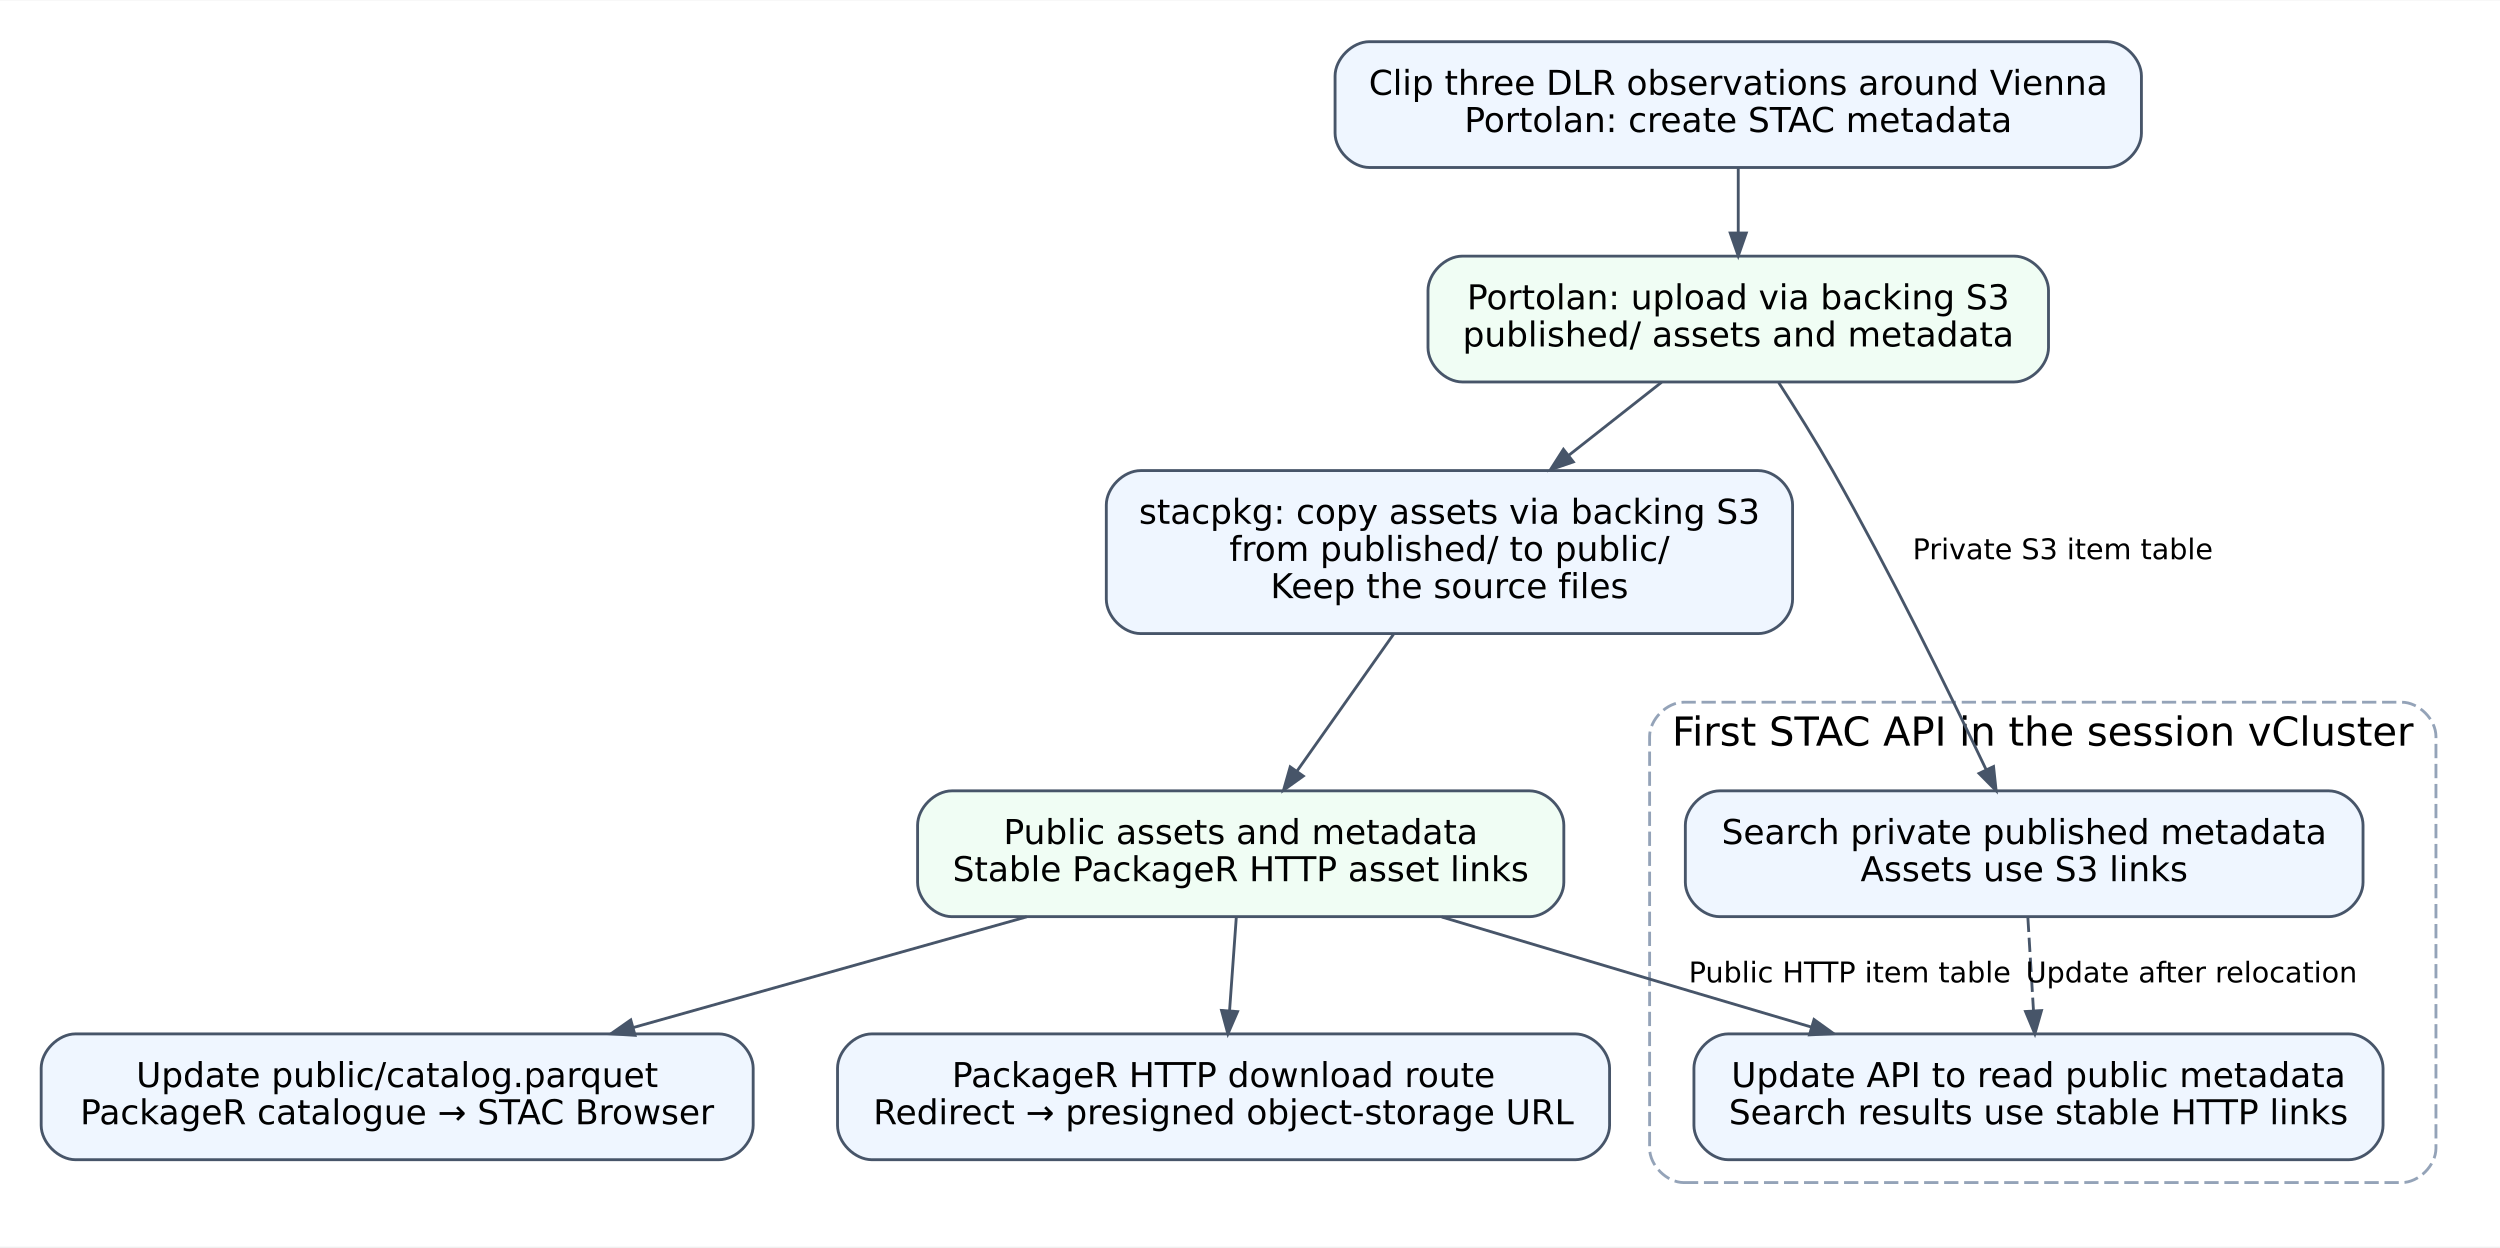
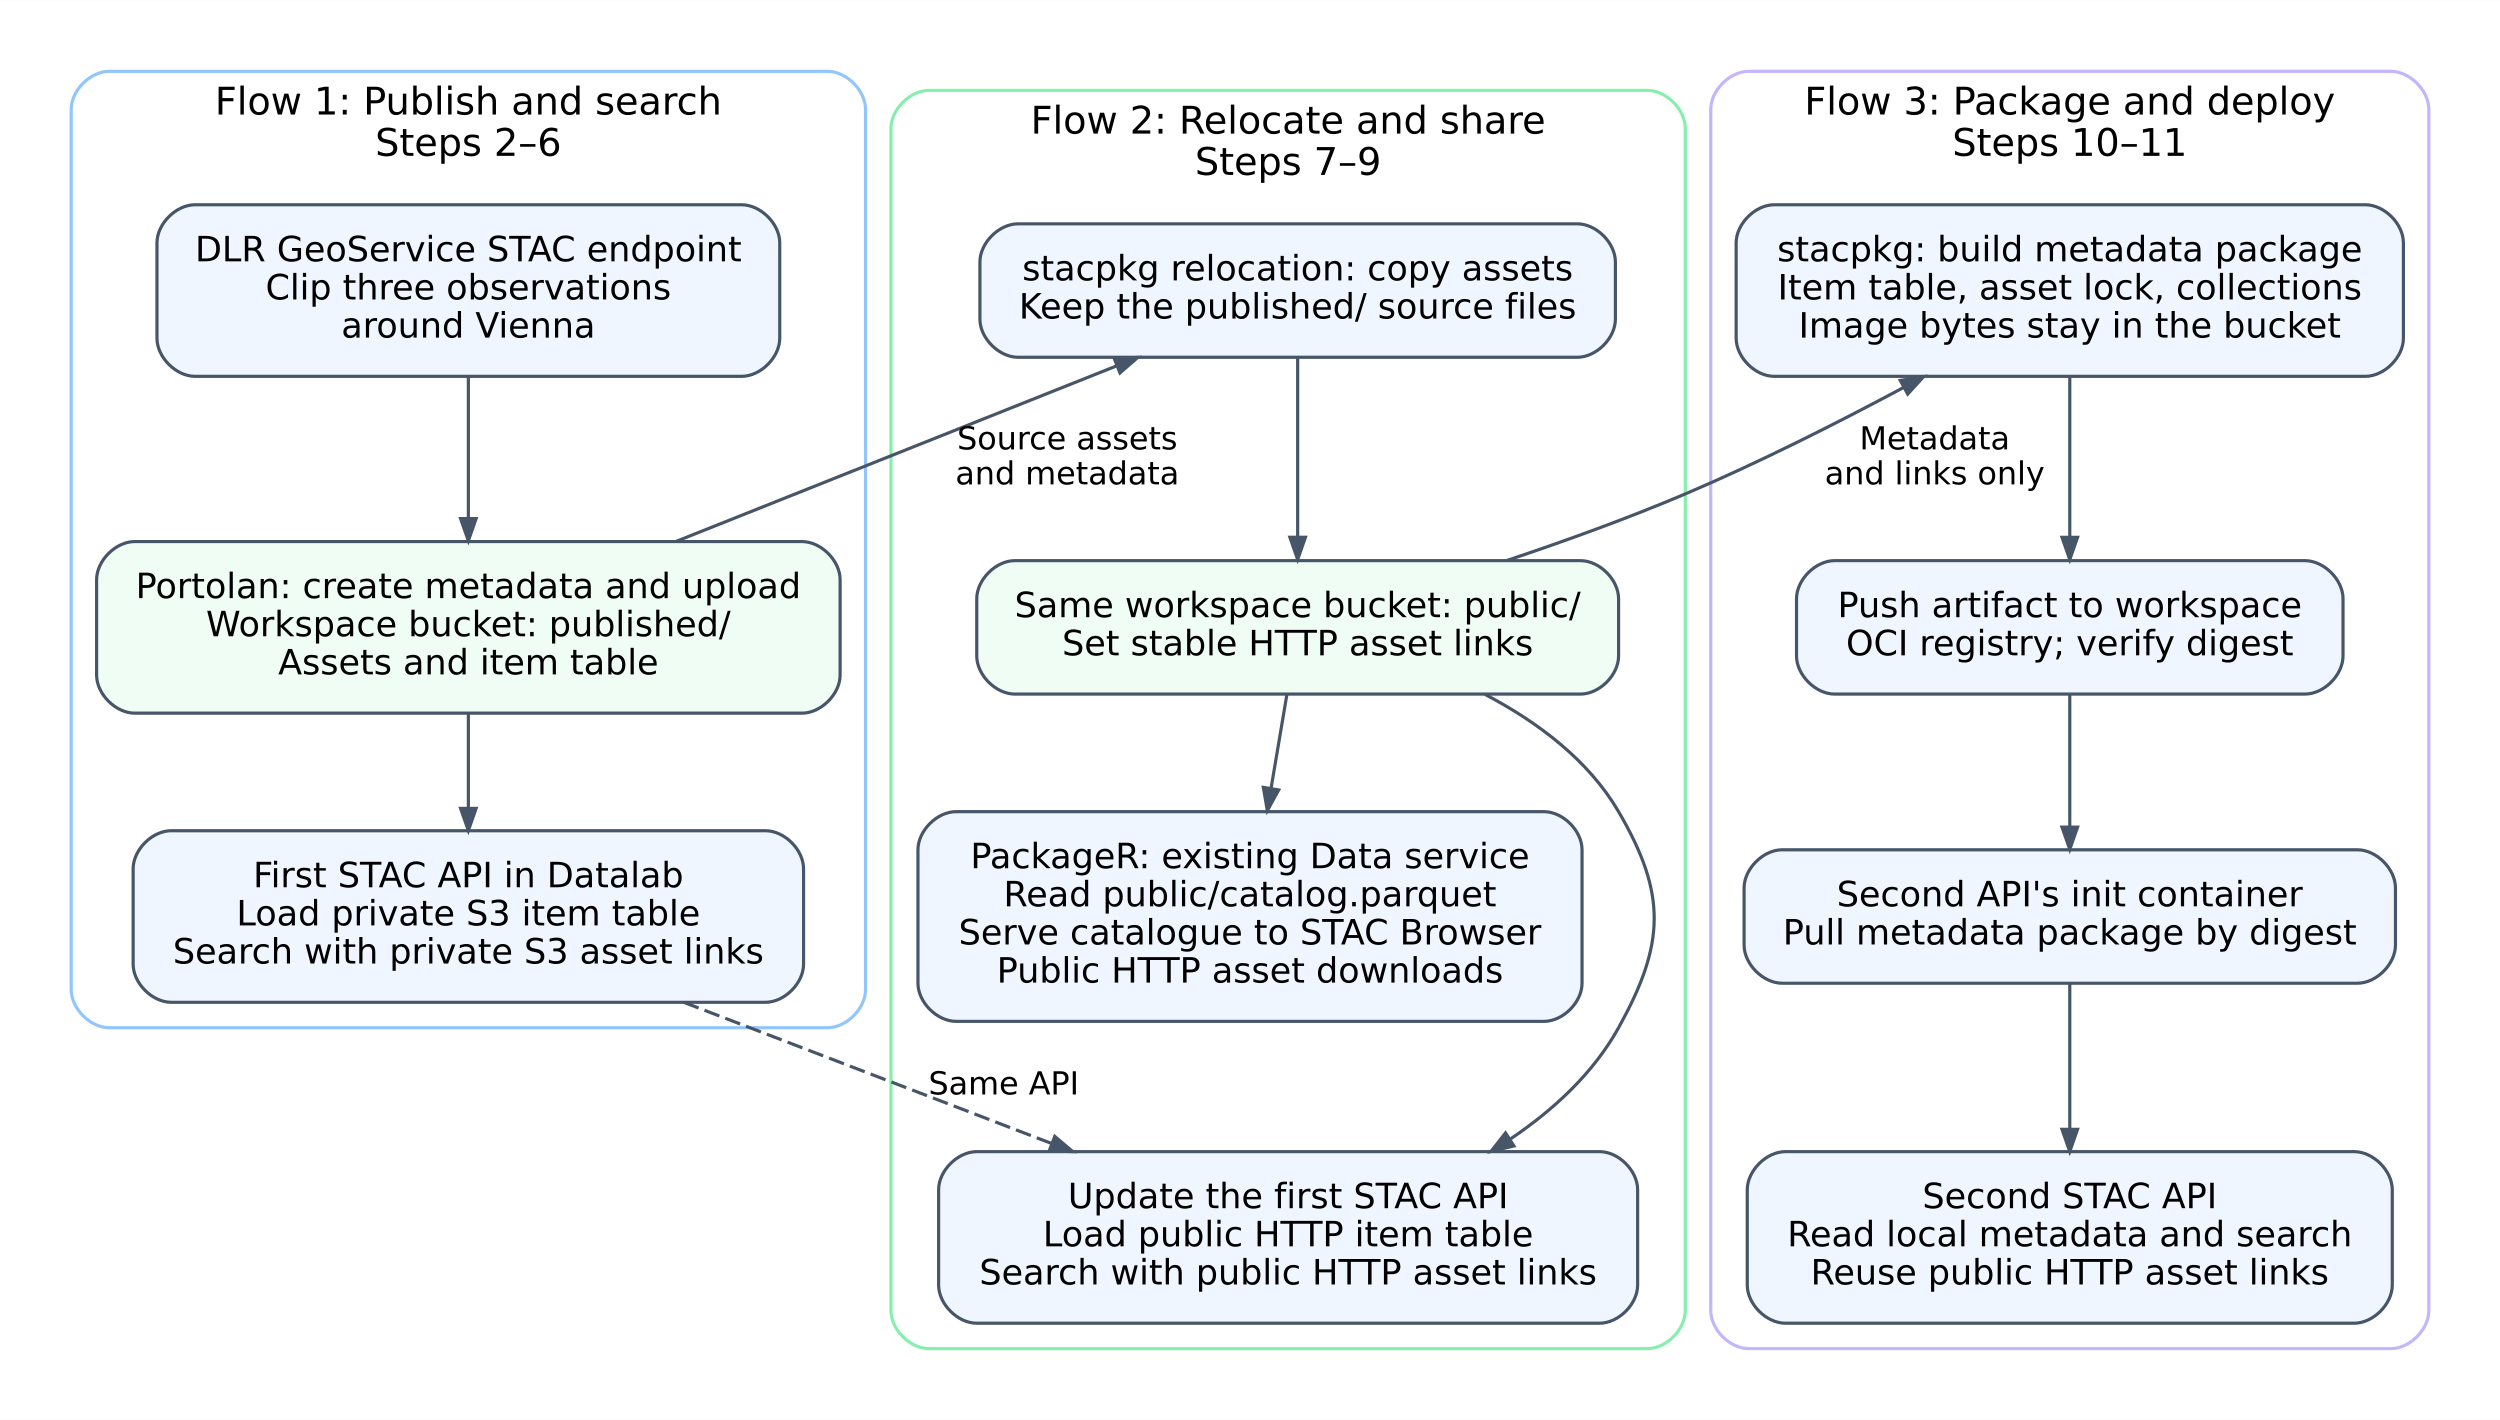
- <svg xmlns="http://www.w3.org/2000/svg" width="874pt" height="436pt" viewBox="0.00 0.00 874.30 435.80">
-   <g id="graph0" class="graph" transform="scale(1 1) rotate(0) translate(14.4 421.4)">
-     <polygon fill="white" stroke="transparent" points="-14.4,14.4 -14.4,-421.4 859.9,-421.4 859.9,14.4 -14.4,14.4" />
+ <svg xmlns="http://www.w3.org/2000/svg" width="787pt" height="447pt" viewBox="0.00 0.00 786.80 446.80">
+   <g id="graph0" class="graph" transform="scale(1 1) rotate(0) translate(14.4 432.4)">
+     <polygon fill="white" stroke="transparent" points="-14.4,14.4 -14.4,-432.4 772.4,-432.4 772.4,14.4 -14.4,14.4" />
    <g id="clust1" class="cluster">
-       <path fill="white" stroke="#94a3b8" stroke-dasharray="5,2" d="M574.5,-8C574.5,-8 825.5,-8 825.5,-8 831.5,-8 837.5,-14 837.5,-20 837.5,-20 837.5,-164 837.5,-164 837.5,-170 831.5,-176 825.5,-176 825.5,-176 574.5,-176 574.5,-176 568.5,-176 562.5,-170 562.5,-164 562.5,-164 562.5,-20 562.5,-20 562.5,-14 568.5,-8 574.5,-8" />
-       <text text-anchor="middle" x="700" y="-160.8" font-family="DejaVu Sans" font-size="14.00">First STAC API in the session vCluster</text>
+       <path fill="white" stroke="#93c5fd" d="M20,-109C20,-109 246,-109 246,-109 252,-109 258,-115 258,-121 258,-121 258,-398 258,-398 258,-404 252,-410 246,-410 246,-410 20,-410 20,-410 14,-410 8,-404 8,-398 8,-398 8,-121 8,-121 8,-115 14,-109 20,-109" />
+       <text text-anchor="middle" x="133" y="-396.4" font-family="DejaVu Sans" font-size="12.00">Flow 1: Publish and search</text>
+       <text text-anchor="middle" x="133" y="-383.4" font-family="DejaVu Sans" font-size="12.00">Steps 2–6</text>
+     </g>
+     <g id="clust2" class="cluster">
+       <path fill="white" stroke="#86efac" d="M278,-8C278,-8 504,-8 504,-8 510,-8 516,-14 516,-20 516,-20 516,-392 516,-392 516,-398 510,-404 504,-404 504,-404 278,-404 278,-404 272,-404 266,-398 266,-392 266,-392 266,-20 266,-20 266,-14 272,-8 278,-8" />
+       <text text-anchor="middle" x="391" y="-390.4" font-family="DejaVu Sans" font-size="12.00">Flow 2: Relocate and share</text>
+       <text text-anchor="middle" x="391" y="-377.4" font-family="DejaVu Sans" font-size="12.00">Steps 7–9</text>
+     </g>
+     <g id="clust3" class="cluster">
+       <path fill="white" stroke="#c4b5fd" d="M536,-8C536,-8 738,-8 738,-8 744,-8 750,-14 750,-20 750,-20 750,-398 750,-398 750,-404 744,-410 738,-410 738,-410 536,-410 536,-410 530,-410 524,-404 524,-398 524,-398 524,-20 524,-20 524,-14 530,-8 536,-8" />
+       <text text-anchor="middle" x="637" y="-396.4" font-family="DejaVu Sans" font-size="12.00">Flow 3: Package and deploy</text>
+       <text text-anchor="middle" x="637" y="-383.4" font-family="DejaVu Sans" font-size="12.00">Steps 10–11</text>
    </g>
    <g id="node1" class="node">
-       <path fill="#eff6ff" stroke="#475569" d="M722.5,-407C722.5,-407 464.5,-407 464.5,-407 458.5,-407 452.5,-401 452.5,-395 452.5,-395 452.5,-375 452.5,-375 452.5,-369 458.5,-363 464.5,-363 464.5,-363 722.5,-363 722.5,-363 728.5,-363 734.5,-369 734.5,-375 734.5,-375 734.5,-395 734.5,-395 734.5,-401 728.5,-407 722.5,-407" />
-       <text text-anchor="middle" x="593.5" y="-388.4" font-family="DejaVu Sans" font-size="12.00">Clip three DLR observations around Vienna</text>
-       <text text-anchor="middle" x="593.5" y="-375.4" font-family="DejaVu Sans" font-size="12.00">Portolan: create STAC metadata</text>
+       <path fill="#eff6ff" stroke="#475569" d="M219,-368C219,-368 47,-368 47,-368 41,-368 35,-362 35,-356 35,-356 35,-326 35,-326 35,-320 41,-314 47,-314 47,-314 219,-314 219,-314 225,-314 231,-320 231,-326 231,-326 231,-356 231,-356 231,-362 225,-368 219,-368" />
+       <text text-anchor="middle" x="133" y="-350.2" font-family="DejaVu Sans" font-size="11.00">DLR GeoService STAC endpoint</text>
+       <text text-anchor="middle" x="133" y="-338.2" font-family="DejaVu Sans" font-size="11.00">Clip three observations</text>
+       <text text-anchor="middle" x="133" y="-326.2" font-family="DejaVu Sans" font-size="11.00">around Vienna</text>
    </g>
    <g id="node2" class="node">
-       <path fill="#f0fdf4" stroke="#475569" d="M690,-332C690,-332 497,-332 497,-332 491,-332 485,-326 485,-320 485,-320 485,-300 485,-300 485,-294 491,-288 497,-288 497,-288 690,-288 690,-288 696,-288 702,-294 702,-300 702,-300 702,-320 702,-320 702,-326 696,-332 690,-332" />
-       <text text-anchor="middle" x="593.5" y="-313.4" font-family="DejaVu Sans" font-size="12.00">Portolan: upload via backing S3</text>
-       <text text-anchor="middle" x="593.5" y="-300.4" font-family="DejaVu Sans" font-size="12.00">published/ assets and metadata</text>
+       <path fill="#f0fdf4" stroke="#475569" d="M238,-262C238,-262 28,-262 28,-262 22,-262 16,-256 16,-250 16,-250 16,-220 16,-220 16,-214 22,-208 28,-208 28,-208 238,-208 238,-208 244,-208 250,-214 250,-220 250,-220 250,-250 250,-250 250,-256 244,-262 238,-262" />
+       <text text-anchor="middle" x="133" y="-244.2" font-family="DejaVu Sans" font-size="11.00">Portolan: create metadata and upload</text>
+       <text text-anchor="middle" x="133" y="-232.2" font-family="DejaVu Sans" font-size="11.00">Workspace bucket: published/</text>
+       <text text-anchor="middle" x="133" y="-220.2" font-family="DejaVu Sans" font-size="11.00">Assets and item table</text>
+     </g>
+     <g id="edge1" class="edge">
+       <path fill="none" stroke="#475569" d="M133,-313.76C133,-300.33 133,-283.84 133,-269.51" />
+       <polygon fill="#475569" stroke="#475569" points="135.45,-269.24 133,-262.24 130.55,-269.24 135.45,-269.24" />
+     </g>
+     <g id="node3" class="node">
+       <path fill="#eff6ff" stroke="#475569" d="M226.5,-171C226.5,-171 39.5,-171 39.5,-171 33.5,-171 27.5,-165 27.5,-159 27.5,-159 27.5,-129 27.5,-129 27.5,-123 33.5,-117 39.5,-117 39.5,-117 226.5,-117 226.5,-117 232.5,-117 238.5,-123 238.5,-129 238.5,-129 238.5,-159 238.5,-159 238.5,-165 232.5,-171 226.5,-171" />
+       <text text-anchor="middle" x="133" y="-153.2" font-family="DejaVu Sans" font-size="11.00">First STAC API in Datalab</text>
+       <text text-anchor="middle" x="133" y="-141.2" font-family="DejaVu Sans" font-size="11.00">Load private S3 item table</text>
+       <text text-anchor="middle" x="133" y="-129.2" font-family="DejaVu Sans" font-size="11.00">Search with private S3 asset links</text>
    </g>
    <g id="edge2" class="edge">
-       <path fill="none" stroke="#475569" d="M593.5,-362.89C593.5,-355.77 593.5,-347.71 593.5,-340.09" />
-       <polygon fill="#475569" stroke="#475569" points="596.3,-340.07 593.5,-332.07 590.7,-340.07 596.3,-340.07" />
+       <path fill="none" stroke="#475569" d="M133,-207.78C133,-198.54 133,-188.04 133,-178.3" />
+       <polygon fill="#475569" stroke="#475569" points="135.45,-178.03 133,-171.03 130.55,-178.03 135.45,-178.03" />
    </g>
-     <g id="node3" class="node">
-       <path fill="#eff6ff" stroke="#475569" d="M600.5,-257C600.5,-257 384.5,-257 384.5,-257 378.5,-257 372.5,-251 372.5,-245 372.5,-245 372.5,-212 372.5,-212 372.5,-206 378.5,-200 384.5,-200 384.5,-200 600.5,-200 600.5,-200 606.5,-200 612.5,-206 612.5,-212 612.5,-212 612.5,-245 612.5,-245 612.5,-251 606.5,-257 600.5,-257" />
-       <text text-anchor="middle" x="492.5" y="-238.4" font-family="DejaVu Sans" font-size="12.00">stacpkg: copy assets via backing S3</text>
-       <text text-anchor="middle" x="492.5" y="-225.4" font-family="DejaVu Sans" font-size="12.00">from published/ to public/</text>
-       <text text-anchor="middle" x="492.5" y="-212.4" font-family="DejaVu Sans" font-size="12.00">Keep the source files</text>
+     <g id="node4" class="node">
+       <path fill="#eff6ff" stroke="#475569" d="M482,-362C482,-362 306,-362 306,-362 300,-362 294,-356 294,-350 294,-350 294,-332 294,-332 294,-326 300,-320 306,-320 306,-320 482,-320 482,-320 488,-320 494,-326 494,-332 494,-332 494,-350 494,-350 494,-356 488,-362 482,-362" />
+       <text text-anchor="middle" x="394" y="-344.2" font-family="DejaVu Sans" font-size="11.00">stacpkg relocation: copy assets</text>
+       <text text-anchor="middle" x="394" y="-332.2" font-family="DejaVu Sans" font-size="11.00">Keep the published/ source files</text>
+     </g>
+     <g id="edge10" class="edge">
+       <path fill="none" stroke="#475569" d="M198.5,-262.1C241.13,-279.09 296.18,-301.02 337,-317.29" />
+       <polygon fill="#475569" stroke="#475569" points="336.27,-319.63 343.68,-319.95 338.08,-315.08 336.27,-319.63" />
+       <text text-anchor="middle" x="321.5" y="-291" font-family="DejaVu Sans" font-size="10.00">Source assets</text>
+       <text text-anchor="middle" x="321.5" y="-280" font-family="DejaVu Sans" font-size="10.00">and metadata</text>
+     </g>
+     <g id="node7" class="node">
+       <path fill="#eff6ff" stroke="#475569" d="M489,-70C489,-70 293,-70 293,-70 287,-70 281,-64 281,-58 281,-58 281,-28 281,-28 281,-22 287,-16 293,-16 293,-16 489,-16 489,-16 495,-16 501,-22 501,-28 501,-28 501,-58 501,-58 501,-64 495,-70 489,-70" />
+       <text text-anchor="middle" x="391" y="-52.2" font-family="DejaVu Sans" font-size="11.00">Update the first STAC API</text>
+       <text text-anchor="middle" x="391" y="-40.2" font-family="DejaVu Sans" font-size="11.00">Load public HTTP item table</text>
+       <text text-anchor="middle" x="391" y="-28.2" font-family="DejaVu Sans" font-size="11.00">Search with public HTTP asset links</text>
+     </g>
+     <g id="edge12" class="edge">
+       <path fill="none" stroke="#475569" stroke-dasharray="5,2" d="M200.79,-116.99C236.35,-103.34 279.98,-86.6 316.49,-72.59" />
+       <polygon fill="#475569" stroke="#475569" points="317.56,-74.8 323.22,-70.01 315.81,-70.23 317.56,-74.8" />
+       <text text-anchor="middle" x="301.5" y="-88" font-family="DejaVu Sans" font-size="10.00">Same API</text>
+     </g>
+     <g id="node5" class="node">
+       <path fill="#f0fdf4" stroke="#475569" d="M483,-256C483,-256 305,-256 305,-256 299,-256 293,-250 293,-244 293,-244 293,-226 293,-226 293,-220 299,-214 305,-214 305,-214 483,-214 483,-214 489,-214 495,-220 495,-226 495,-226 495,-244 495,-244 495,-250 489,-256 483,-256" />
+       <text text-anchor="middle" x="394" y="-238.2" font-family="DejaVu Sans" font-size="11.00">Same workspace bucket: public/</text>
+       <text text-anchor="middle" x="394" y="-226.2" font-family="DejaVu Sans" font-size="11.00">Set stable HTTP asset links</text>
    </g>
    <g id="edge3" class="edge">
-       <path fill="none" stroke="#475569" d="M566.7,-287.9C556.73,-280.06 545.17,-270.96 534.19,-262.32" />
-       <polygon fill="#475569" stroke="#475569" points="535.82,-260.04 527.8,-257.29 532.36,-264.44 535.82,-260.04" />
+       <path fill="none" stroke="#475569" d="M394,-319.95C394,-303.94 394,-281.33 394,-263.61" />
+       <polygon fill="#475569" stroke="#475569" points="396.45,-263.35 394,-256.35 391.55,-263.35 396.45,-263.35" />
    </g>
-     <g id="node7" class="node">
-       <path fill="#eff6ff" stroke="#475569" d="M800,-145C800,-145 587,-145 587,-145 581,-145 575,-139 575,-133 575,-133 575,-113 575,-113 575,-107 581,-101 587,-101 587,-101 800,-101 800,-101 806,-101 812,-107 812,-113 812,-113 812,-133 812,-133 812,-139 806,-145 800,-145" />
-       <text text-anchor="middle" x="693.5" y="-126.4" font-family="DejaVu Sans" font-size="12.00">Search private published metadata</text>
-       <text text-anchor="middle" x="693.5" y="-113.4" font-family="DejaVu Sans" font-size="12.00">Assets use S3 links</text>
+     <g id="node6" class="node">
+       <path fill="#eff6ff" stroke="#475569" d="M471.5,-177C471.5,-177 286.5,-177 286.5,-177 280.5,-177 274.5,-171 274.5,-165 274.5,-165 274.5,-123 274.5,-123 274.5,-117 280.5,-111 286.5,-111 286.5,-111 471.5,-111 471.5,-111 477.5,-111 483.5,-117 483.5,-123 483.5,-123 483.5,-165 483.5,-165 483.5,-171 477.5,-177 471.5,-177" />
+       <text text-anchor="middle" x="379" y="-159.2" font-family="DejaVu Sans" font-size="11.00">PackageR: existing Data service</text>
+       <text text-anchor="middle" x="379" y="-147.2" font-family="DejaVu Sans" font-size="11.00">Read public/catalog.parquet</text>
+       <text text-anchor="middle" x="379" y="-135.2" font-family="DejaVu Sans" font-size="11.00">Serve catalogue to STAC Browser</text>
+       <text text-anchor="middle" x="379" y="-123.2" font-family="DejaVu Sans" font-size="11.00">Public HTTP asset downloads</text>
+     </g>
+     <g id="edge4" class="edge">
+       <path fill="none" stroke="#475569" d="M390.6,-213.8C389.12,-205.05 387.34,-194.49 385.62,-184.3" />
+       <polygon fill="#475569" stroke="#475569" points="388.03,-183.83 384.45,-177.33 383.2,-184.64 388.03,-183.83" />
    </g>
    <g id="edge5" class="edge">
-       <path fill="none" stroke="#475569" d="M607.63,-287.79C613.66,-278.47 620.64,-267.32 626.5,-257 646.56,-221.65 667.25,-179.55 680.23,-152.33" />
-       <polygon fill="#475569" stroke="#475569" points="682.78,-153.5 683.68,-145.07 677.72,-151.09 682.78,-153.5" />
-       <text text-anchor="middle" x="707" y="-226" font-family="DejaVu Sans" font-size="10.00">Private S3 item table</text>
+       <path fill="none" stroke="#475569" d="M452.95,-213.91C469.48,-205.24 485.51,-193.26 495,-177 510.24,-150.9 509.65,-135.43 495,-109 487.05,-94.66 474.48,-83.07 460.78,-73.86" />
+       <polygon fill="#475569" stroke="#475569" points="462.06,-71.78 454.85,-70.07 459.42,-75.9 462.06,-71.78" />
    </g>
-     <g id="node4" class="node">
-       <path fill="#f0fdf4" stroke="#475569" d="M520.5,-145C520.5,-145 318.5,-145 318.5,-145 312.5,-145 306.5,-139 306.5,-133 306.5,-133 306.5,-113 306.5,-113 306.5,-107 312.5,-101 318.5,-101 318.5,-101 520.5,-101 520.5,-101 526.5,-101 532.5,-107 532.5,-113 532.5,-113 532.5,-133 532.5,-133 532.5,-139 526.5,-145 520.5,-145" />
-       <text text-anchor="middle" x="419.5" y="-126.4" font-family="DejaVu Sans" font-size="12.00">Public assets and metadata</text>
-       <text text-anchor="middle" x="419.5" y="-113.4" font-family="DejaVu Sans" font-size="12.00">Stable PackageR HTTP asset links</text>
+     <g id="node8" class="node">
+       <path fill="#eff6ff" stroke="#475569" d="M730,-368C730,-368 544,-368 544,-368 538,-368 532,-362 532,-356 532,-356 532,-326 532,-326 532,-320 538,-314 544,-314 544,-314 730,-314 730,-314 736,-314 742,-320 742,-326 742,-326 742,-356 742,-356 742,-362 736,-368 730,-368" />
+       <text text-anchor="middle" x="637" y="-350.2" font-family="DejaVu Sans" font-size="11.00">stacpkg: build metadata package</text>
+       <text text-anchor="middle" x="637" y="-338.2" font-family="DejaVu Sans" font-size="11.00">Item table, asset lock, collections</text>
+       <text text-anchor="middle" x="637" y="-326.2" font-family="DejaVu Sans" font-size="11.00">Image bytes stay in the bucket</text>
    </g>
-     <g id="edge4" class="edge">
-       <path fill="none" stroke="#475569" d="M472.94,-199.76C462.46,-184.91 449.6,-166.67 439.11,-151.81" />
-       <polygon fill="#475569" stroke="#475569" points="441.38,-150.17 434.48,-145.24 436.81,-153.39 441.38,-150.17" />
+     <g id="edge11" class="edge">
+       <path fill="none" stroke="#475569" d="M459.92,-256.07C478.29,-262.22 498.11,-269.39 516,-277 539.01,-286.79 563.62,-299.22 584.6,-310.44" />
+       <polygon fill="#475569" stroke="#475569" points="583.66,-312.72 590.99,-313.89 585.99,-308.41 583.66,-312.72" />
+       <text text-anchor="middle" x="594.5" y="-291" font-family="DejaVu Sans" font-size="10.00">Metadata</text>
+       <text text-anchor="middle" x="594.5" y="-280" font-family="DejaVu Sans" font-size="10.00">and links only</text>
    </g>
-     <g id="node5" class="node">
-       <path fill="#eff6ff" stroke="#475569" d="M237,-60C237,-60 12,-60 12,-60 6,-60 0,-54 0,-48 0,-48 0,-28 0,-28 0,-22 6,-16 12,-16 12,-16 237,-16 237,-16 243,-16 249,-22 249,-28 249,-28 249,-48 249,-48 249,-54 243,-60 237,-60" />
-       <text text-anchor="middle" x="124.5" y="-41.4" font-family="DejaVu Sans" font-size="12.00">Update public/catalog.parquet</text>
-       <text text-anchor="middle" x="124.5" y="-28.4" font-family="DejaVu Sans" font-size="12.00">PackageR catalogue → STAC Browser</text>
+     <g id="node9" class="node">
+       <path fill="#eff6ff" stroke="#475569" d="M711,-256C711,-256 563,-256 563,-256 557,-256 551,-250 551,-244 551,-244 551,-226 551,-226 551,-220 557,-214 563,-214 563,-214 711,-214 711,-214 717,-214 723,-220 723,-226 723,-226 723,-244 723,-244 723,-250 717,-256 711,-256" />
+       <text text-anchor="middle" x="637" y="-238.2" font-family="DejaVu Sans" font-size="11.00">Push artifact to workspace</text>
+       <text text-anchor="middle" x="637" y="-226.2" font-family="DejaVu Sans" font-size="11.00">OCI registry; verify digest</text>
    </g>
    <g id="edge7" class="edge">
-       <path fill="none" stroke="#475569" d="M344.68,-100.95C302.74,-89.15 250.34,-74.41 207.19,-62.26" />
-       <polygon fill="#475569" stroke="#475569" points="207.7,-59.5 199.24,-60.03 206.19,-64.89 207.7,-59.5" />
+       <path fill="none" stroke="#475569" d="M637,-313.76C637,-298.45 637,-279.16 637,-263.62" />
+       <polygon fill="#475569" stroke="#475569" points="639.45,-263.33 637,-256.33 634.55,-263.33 639.45,-263.33" />
    </g>
-     <g id="node6" class="node">
-       <path fill="#eff6ff" stroke="#475569" d="M536.5,-60C536.5,-60 290.5,-60 290.5,-60 284.5,-60 278.5,-54 278.5,-48 278.5,-48 278.5,-28 278.5,-28 278.5,-22 284.5,-16 290.5,-16 290.5,-16 536.5,-16 536.5,-16 542.5,-16 548.5,-22 548.5,-28 548.5,-28 548.5,-48 548.5,-48 548.5,-54 542.5,-60 536.5,-60" />
-       <text text-anchor="middle" x="413.5" y="-41.4" font-family="DejaVu Sans" font-size="12.00">PackageR HTTP download route</text>
-       <text text-anchor="middle" x="413.5" y="-28.4" font-family="DejaVu Sans" font-size="12.00">Redirect → presigned object-storage URL</text>
+     <g id="node10" class="node">
+       <path fill="#eff6ff" stroke="#475569" d="M727.5,-165C727.5,-165 546.5,-165 546.5,-165 540.5,-165 534.5,-159 534.5,-153 534.5,-153 534.5,-135 534.5,-135 534.5,-129 540.5,-123 546.5,-123 546.5,-123 727.5,-123 727.5,-123 733.5,-123 739.5,-129 739.5,-135 739.5,-135 739.5,-153 739.5,-153 739.5,-159 733.5,-165 727.5,-165" />
+       <text text-anchor="middle" x="637" y="-147.2" font-family="DejaVu Sans" font-size="11.00">Second API's init container</text>
+       <text text-anchor="middle" x="637" y="-135.2" font-family="DejaVu Sans" font-size="11.00">Pull metadata package by digest</text>
    </g>
    <g id="edge8" class="edge">
-       <path fill="none" stroke="#475569" d="M417.95,-100.63C417.24,-90.77 416.39,-78.92 415.61,-68.25" />
-       <polygon fill="#475569" stroke="#475569" points="418.39,-67.79 415.02,-60.01 412.8,-68.2 418.39,-67.79" />
+       <path fill="none" stroke="#475569" d="M637,-213.8C637,-201.51 637,-185.66 637,-172.26" />
+       <polygon fill="#475569" stroke="#475569" points="639.45,-172.12 637,-165.12 634.55,-172.12 639.45,-172.12" />
    </g>
-     <g id="node8" class="node">
-       <path fill="#eff6ff" stroke="#475569" d="M807,-60C807,-60 590,-60 590,-60 584,-60 578,-54 578,-48 578,-48 578,-28 578,-28 578,-22 584,-16 590,-16 590,-16 807,-16 807,-16 813,-16 819,-22 819,-28 819,-28 819,-48 819,-48 819,-54 813,-60 807,-60" />
-       <text text-anchor="middle" x="698.5" y="-41.4" font-family="DejaVu Sans" font-size="12.00">Update API to read public metadata</text>
-       <text text-anchor="middle" x="698.5" y="-28.4" font-family="DejaVu Sans" font-size="12.00">Search results use stable HTTP links</text>
+     <g id="node11" class="node">
+       <path fill="#eff6ff" stroke="#475569" d="M726.5,-70C726.5,-70 547.5,-70 547.5,-70 541.5,-70 535.5,-64 535.5,-58 535.5,-58 535.5,-28 535.5,-28 535.5,-22 541.5,-16 547.5,-16 547.5,-16 726.5,-16 726.5,-16 732.5,-16 738.5,-22 738.5,-28 738.5,-28 738.5,-58 738.5,-58 738.5,-64 732.5,-70 726.5,-70" />
+       <text text-anchor="middle" x="637" y="-52.2" font-family="DejaVu Sans" font-size="11.00">Second STAC API</text>
+       <text text-anchor="middle" x="637" y="-40.2" font-family="DejaVu Sans" font-size="11.00">Read local metadata and search</text>
+       <text text-anchor="middle" x="637" y="-28.2" font-family="DejaVu Sans" font-size="11.00">Reuse public HTTP asset links</text>
    </g>
-     <g id="edge6" class="edge">
-       <path fill="none" stroke="#475569" d="M489.82,-100.88C516.91,-92.77 548.14,-83.43 576.5,-75 590.25,-70.91 604.88,-66.58 619.06,-62.39" />
-       <polygon fill="#475569" stroke="#475569" points="620,-65.03 626.88,-60.08 618.41,-59.66 620,-65.03" />
-       <text text-anchor="middle" x="632.5" y="-78" font-family="DejaVu Sans" font-size="10.00">Public HTTP item table</text>
-     </g>
-     <g id="edge1" class="edge">
-       <path fill="none" stroke="#475569" stroke-dasharray="5,2" d="M694.79,-100.63C695.38,-90.77 696.1,-78.92 696.74,-68.25" />
-       <polygon fill="#475569" stroke="#475569" points="699.55,-68.17 697.23,-60.01 693.96,-67.83 699.55,-68.17" />
-       <text text-anchor="middle" x="752" y="-78" font-family="DejaVu Sans" font-size="10.00">Update after relocation</text>
+     <g id="edge9" class="edge">
+       <path fill="none" stroke="#475569" d="M637,-122.97C637,-109.86 637,-92.41 637,-77.25" />
+       <polygon fill="#475569" stroke="#475569" points="639.45,-77.02 637,-70.02 634.55,-77.02 639.45,-77.02" />
    </g>
  </g>
</svg>
